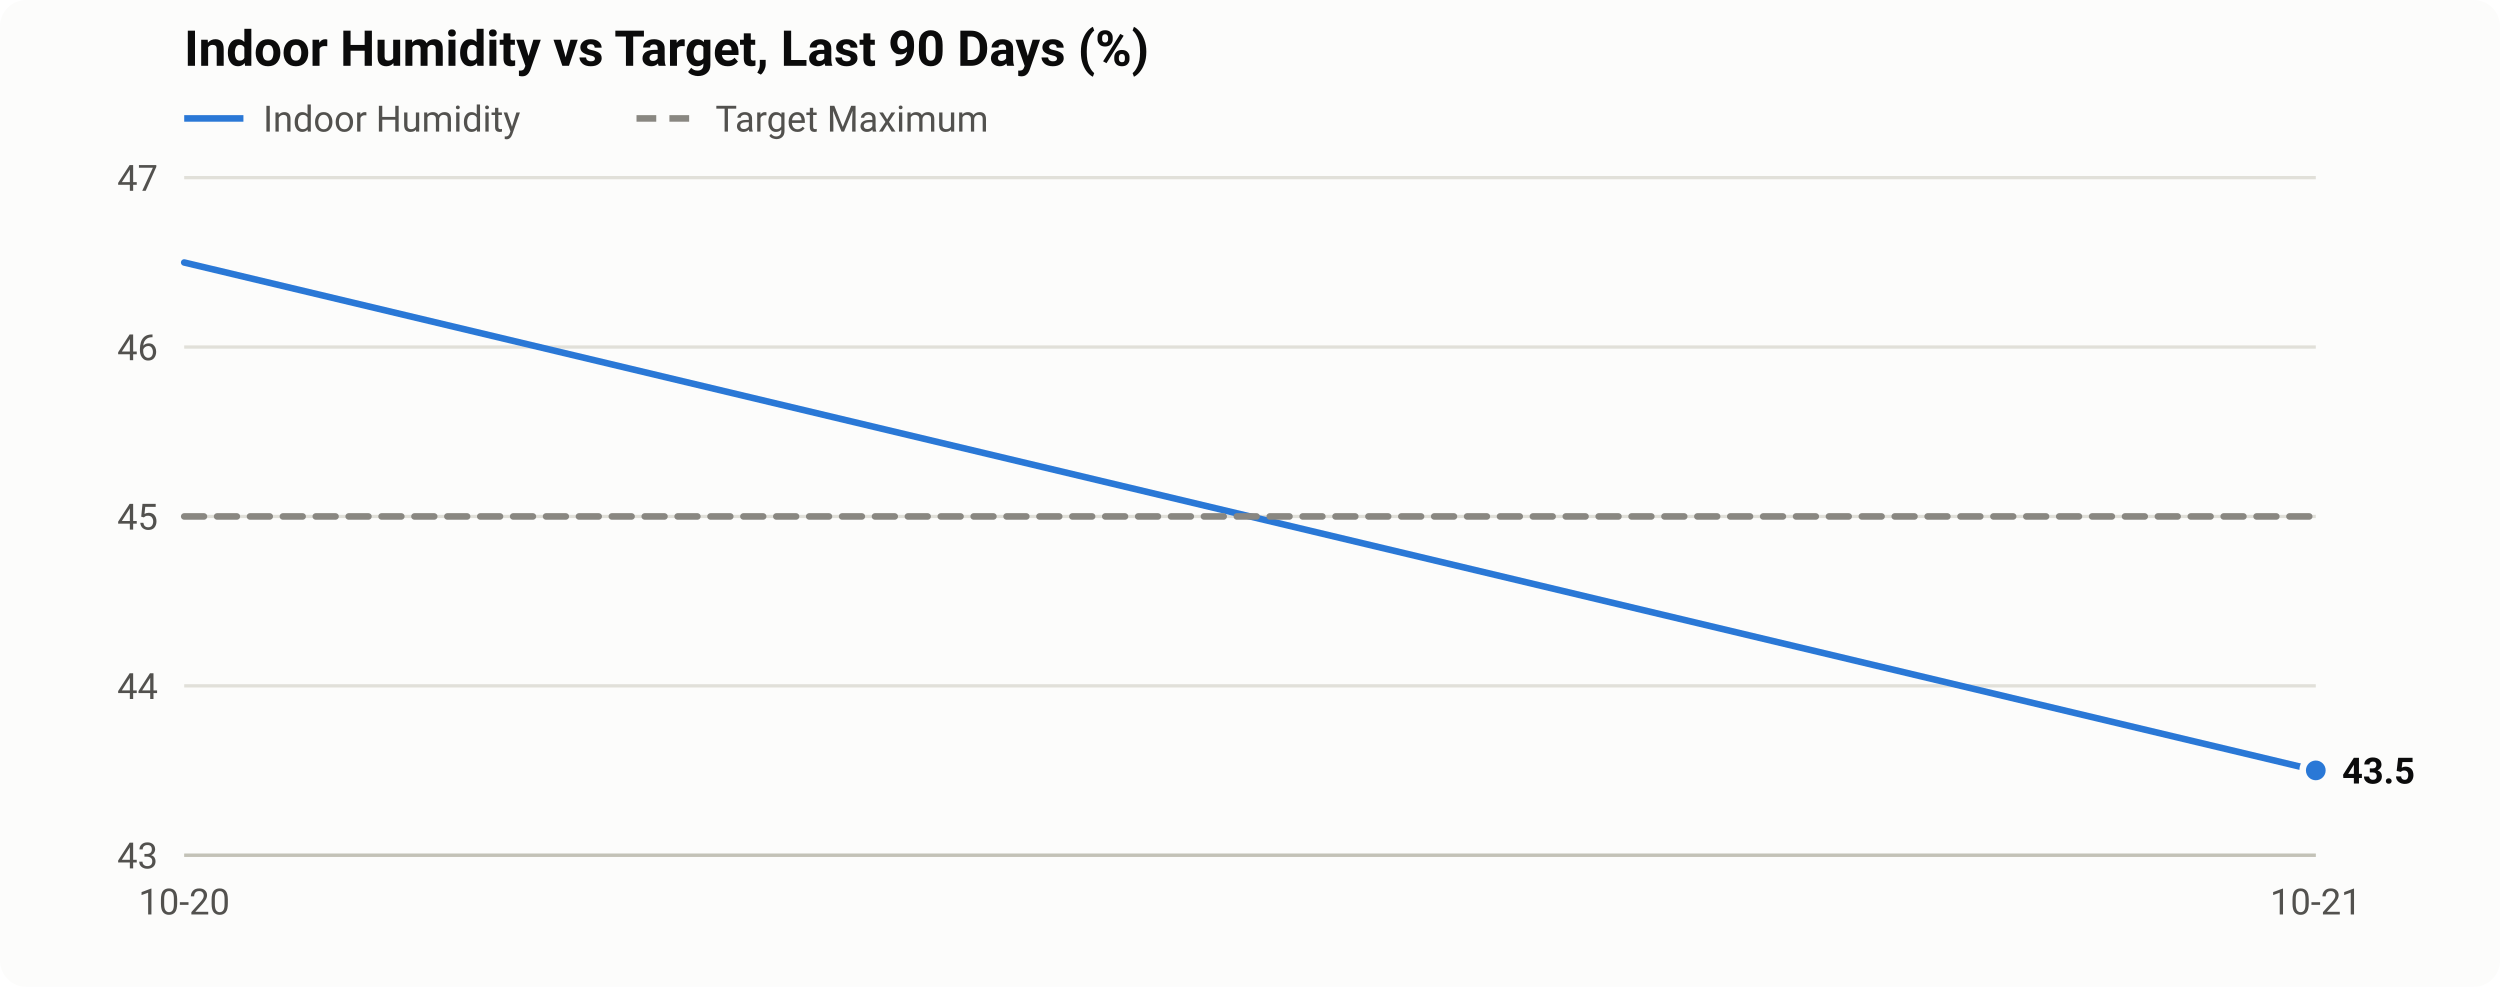
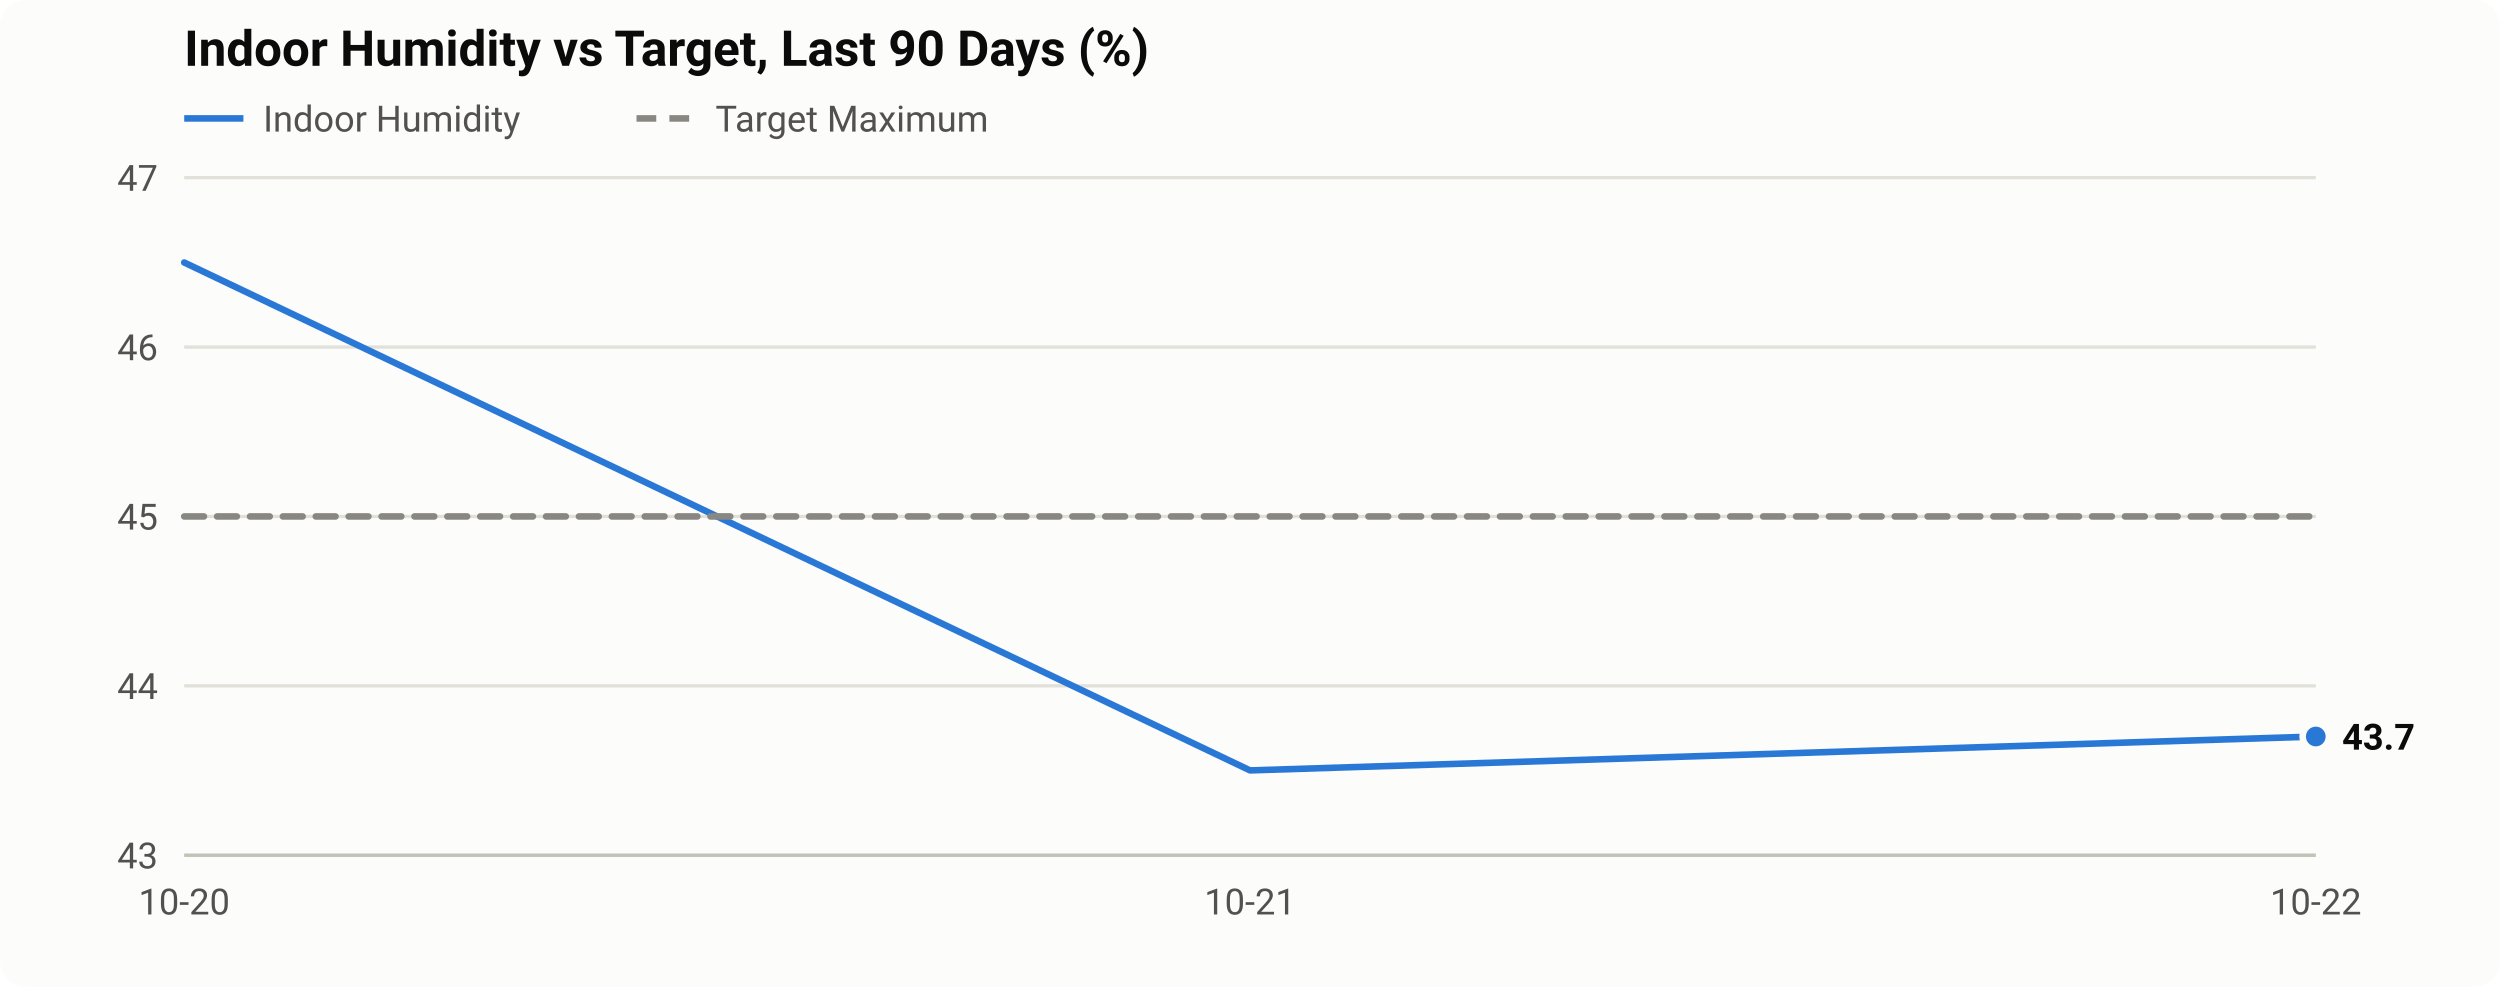
<svg xmlns="http://www.w3.org/2000/svg" viewBox="0 0 760 300" role="img" aria-label="Indoor Humidity vs Target, Last 90 Days (%)" class="chart">
  <style>.chart{font-family:system-ui,-apple-system,'Segoe UI',Roboto,Helvetica,Arial,sans-serif}.chart-title{font-size:15px;font-weight:600;fill:#0b0b0b}.axis,.legend{font-size:11px;fill:#52514e}.value{font-size:11px;fill:#0b0b0b;font-weight:600}.grid{stroke:#e1e0d9;stroke-width:1}.baseline{stroke:#c3c2b7;stroke-width:1}.line{stroke-width:2;stroke-linejoin:round;stroke-linecap:round}.ref{stroke:#898781}.dot{stroke:#fcfcfb;stroke-width:2}.hit{fill:transparent}.s1{stroke:#2a78d6}.f1{fill:#2a78d6}.s2{stroke:#eb6834}.f2{fill:#eb6834}.s3{stroke:#1baf7a}.f3{fill:#1baf7a}.s4{stroke:#eda100}.f4{fill:#eda100}.s5{stroke:#e87ba4}.f5{fill:#e87ba4}.s6{stroke:#008300}.f6{fill:#008300}.s7{stroke:#6250d6}.f7{fill:#6250d6}.s8{stroke:#e34948}.f8{fill:#e34948}</style>
  <rect width="760" height="300" rx="8" fill="#fcfcfb" />
  <text x="56" y="20" class="chart-title">Indoor Humidity vs Target, Last 90 Days (%)</text>
  <line x1="56" x2="74" y1="36" y2="36" class="s1" stroke-width="2" />
  <text x="80" y="40" class="legend">Indoor Humidity</text>
  <line x1="193.5" x2="211.5" y1="36" y2="36" class="ref" stroke-width="2" stroke-dasharray="6 4" />
  <text x="217.5" y="40" class="legend">Target Maximum</text>
  <line x1="56" x2="704" y1="260.0" y2="260.0" class="grid" />
  <text x="48" y="264.0" class="axis" text-anchor="end">43</text>
  <line x1="56" x2="704" y1="208.5" y2="208.5" class="grid" />
  <text x="48" y="212.5" class="axis" text-anchor="end">44</text>
  <line x1="56" x2="704" y1="157.0" y2="157.0" class="grid" />
  <text x="48" y="161.0" class="axis" text-anchor="end">45</text>
  <line x1="56" x2="704" y1="105.5" y2="105.5" class="grid" />
  <text x="48" y="109.5" class="axis" text-anchor="end">46</text>
  <line x1="56" x2="704" y1="54.0" y2="54.0" class="grid" />
  <text x="48" y="58.0" class="axis" text-anchor="end">47</text>
  <line x1="56" x2="704" y1="260.0" y2="260.0" class="baseline" />
  <text x="56.0" y="278" class="axis" text-anchor="middle">10-20</text>
-   <text x="704.0" y="278" class="axis" text-anchor="middle">10-21</text>
-   <polyline points="56.0,79.8 704.0,234.2" fill="none" class="s1 line" />
-   <circle cx="704.0" cy="234.2" r="4" class="f1 dot" />
-   <text x="712.0" y="238.2" class="value">43.5</text>
-   <polyline points="56.0,157.0 704.0,157.0" fill="none" class="ref line" stroke-dasharray="6 4" />
+   <text x="380.0" y="278" class="axis" text-anchor="middle">10-21</text>
+   <text x="704.0" y="278" class="axis" text-anchor="middle">10-22</text>
+   <polyline points="56.0,79.8 380.0,234.2 704.0,223.9" fill="none" class="s1 line" />
+   <circle cx="704.0" cy="223.9" r="4" class="f1 dot" />
+   <text x="712.0" y="227.9" class="value">43.7</text>
+   <polyline points="56.0,157.0 380.0,157.0 704.0,157.0" fill="none" class="ref line" stroke-dasharray="6 4" />
</svg>
